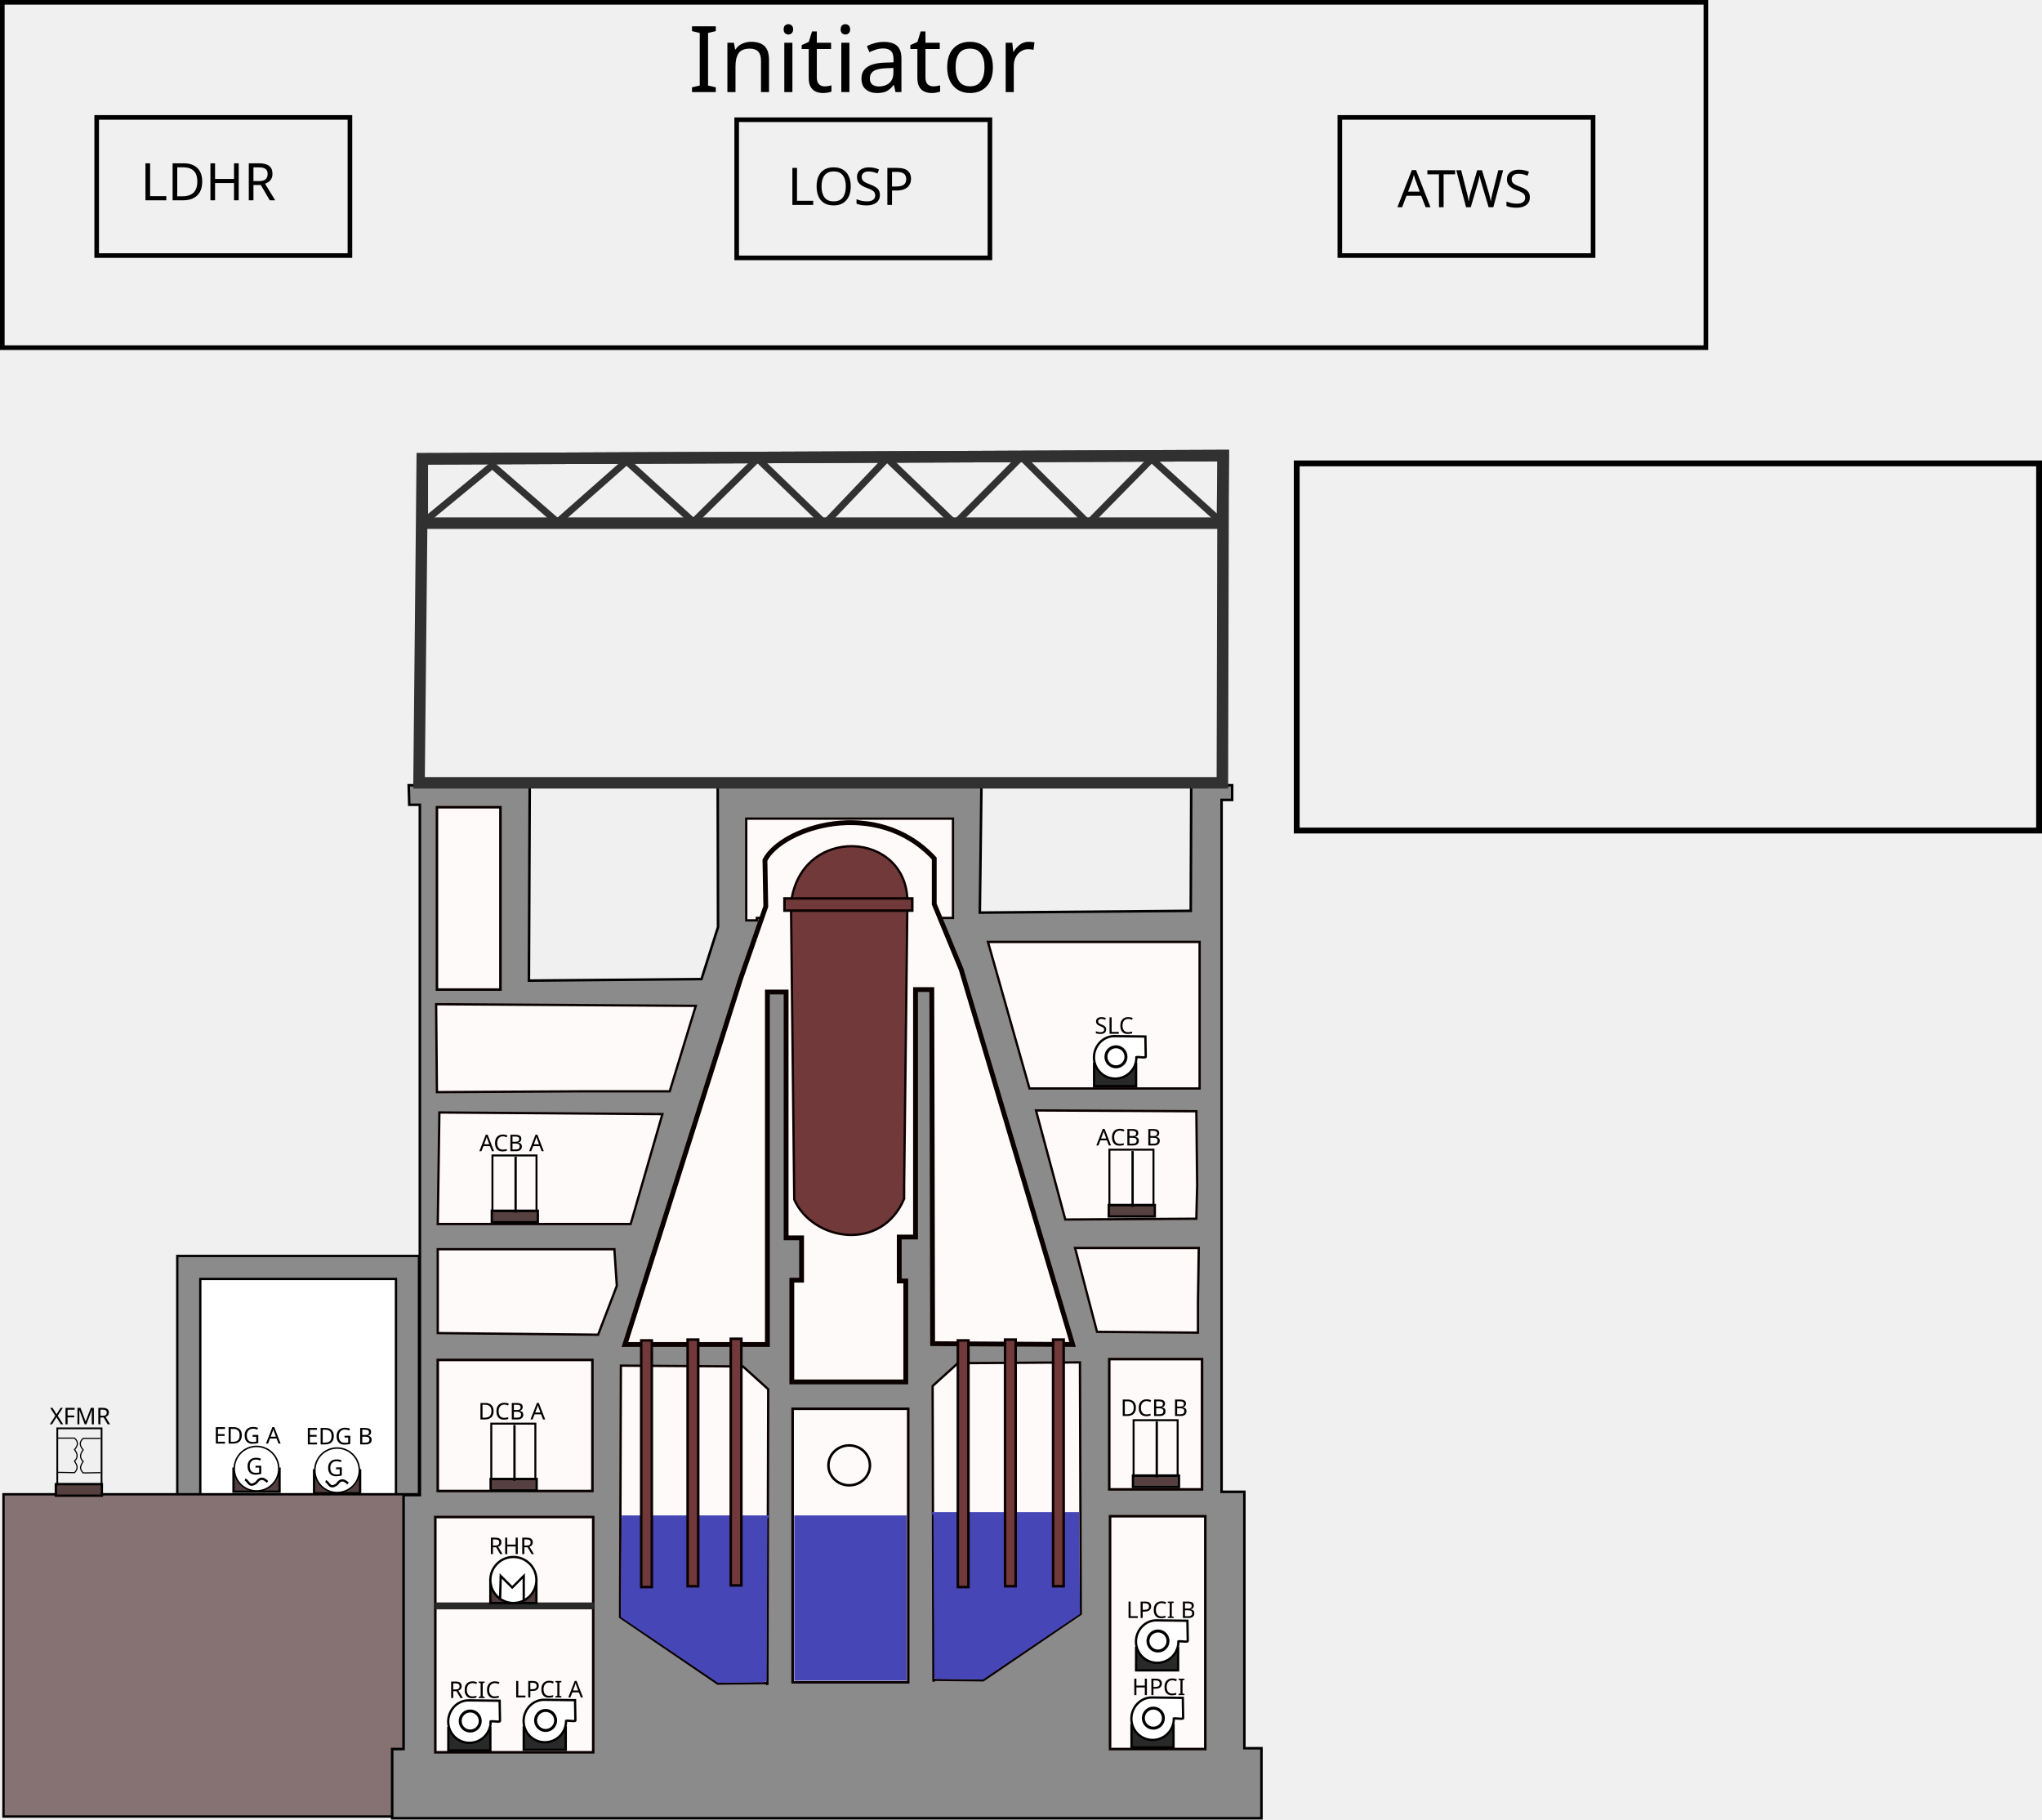
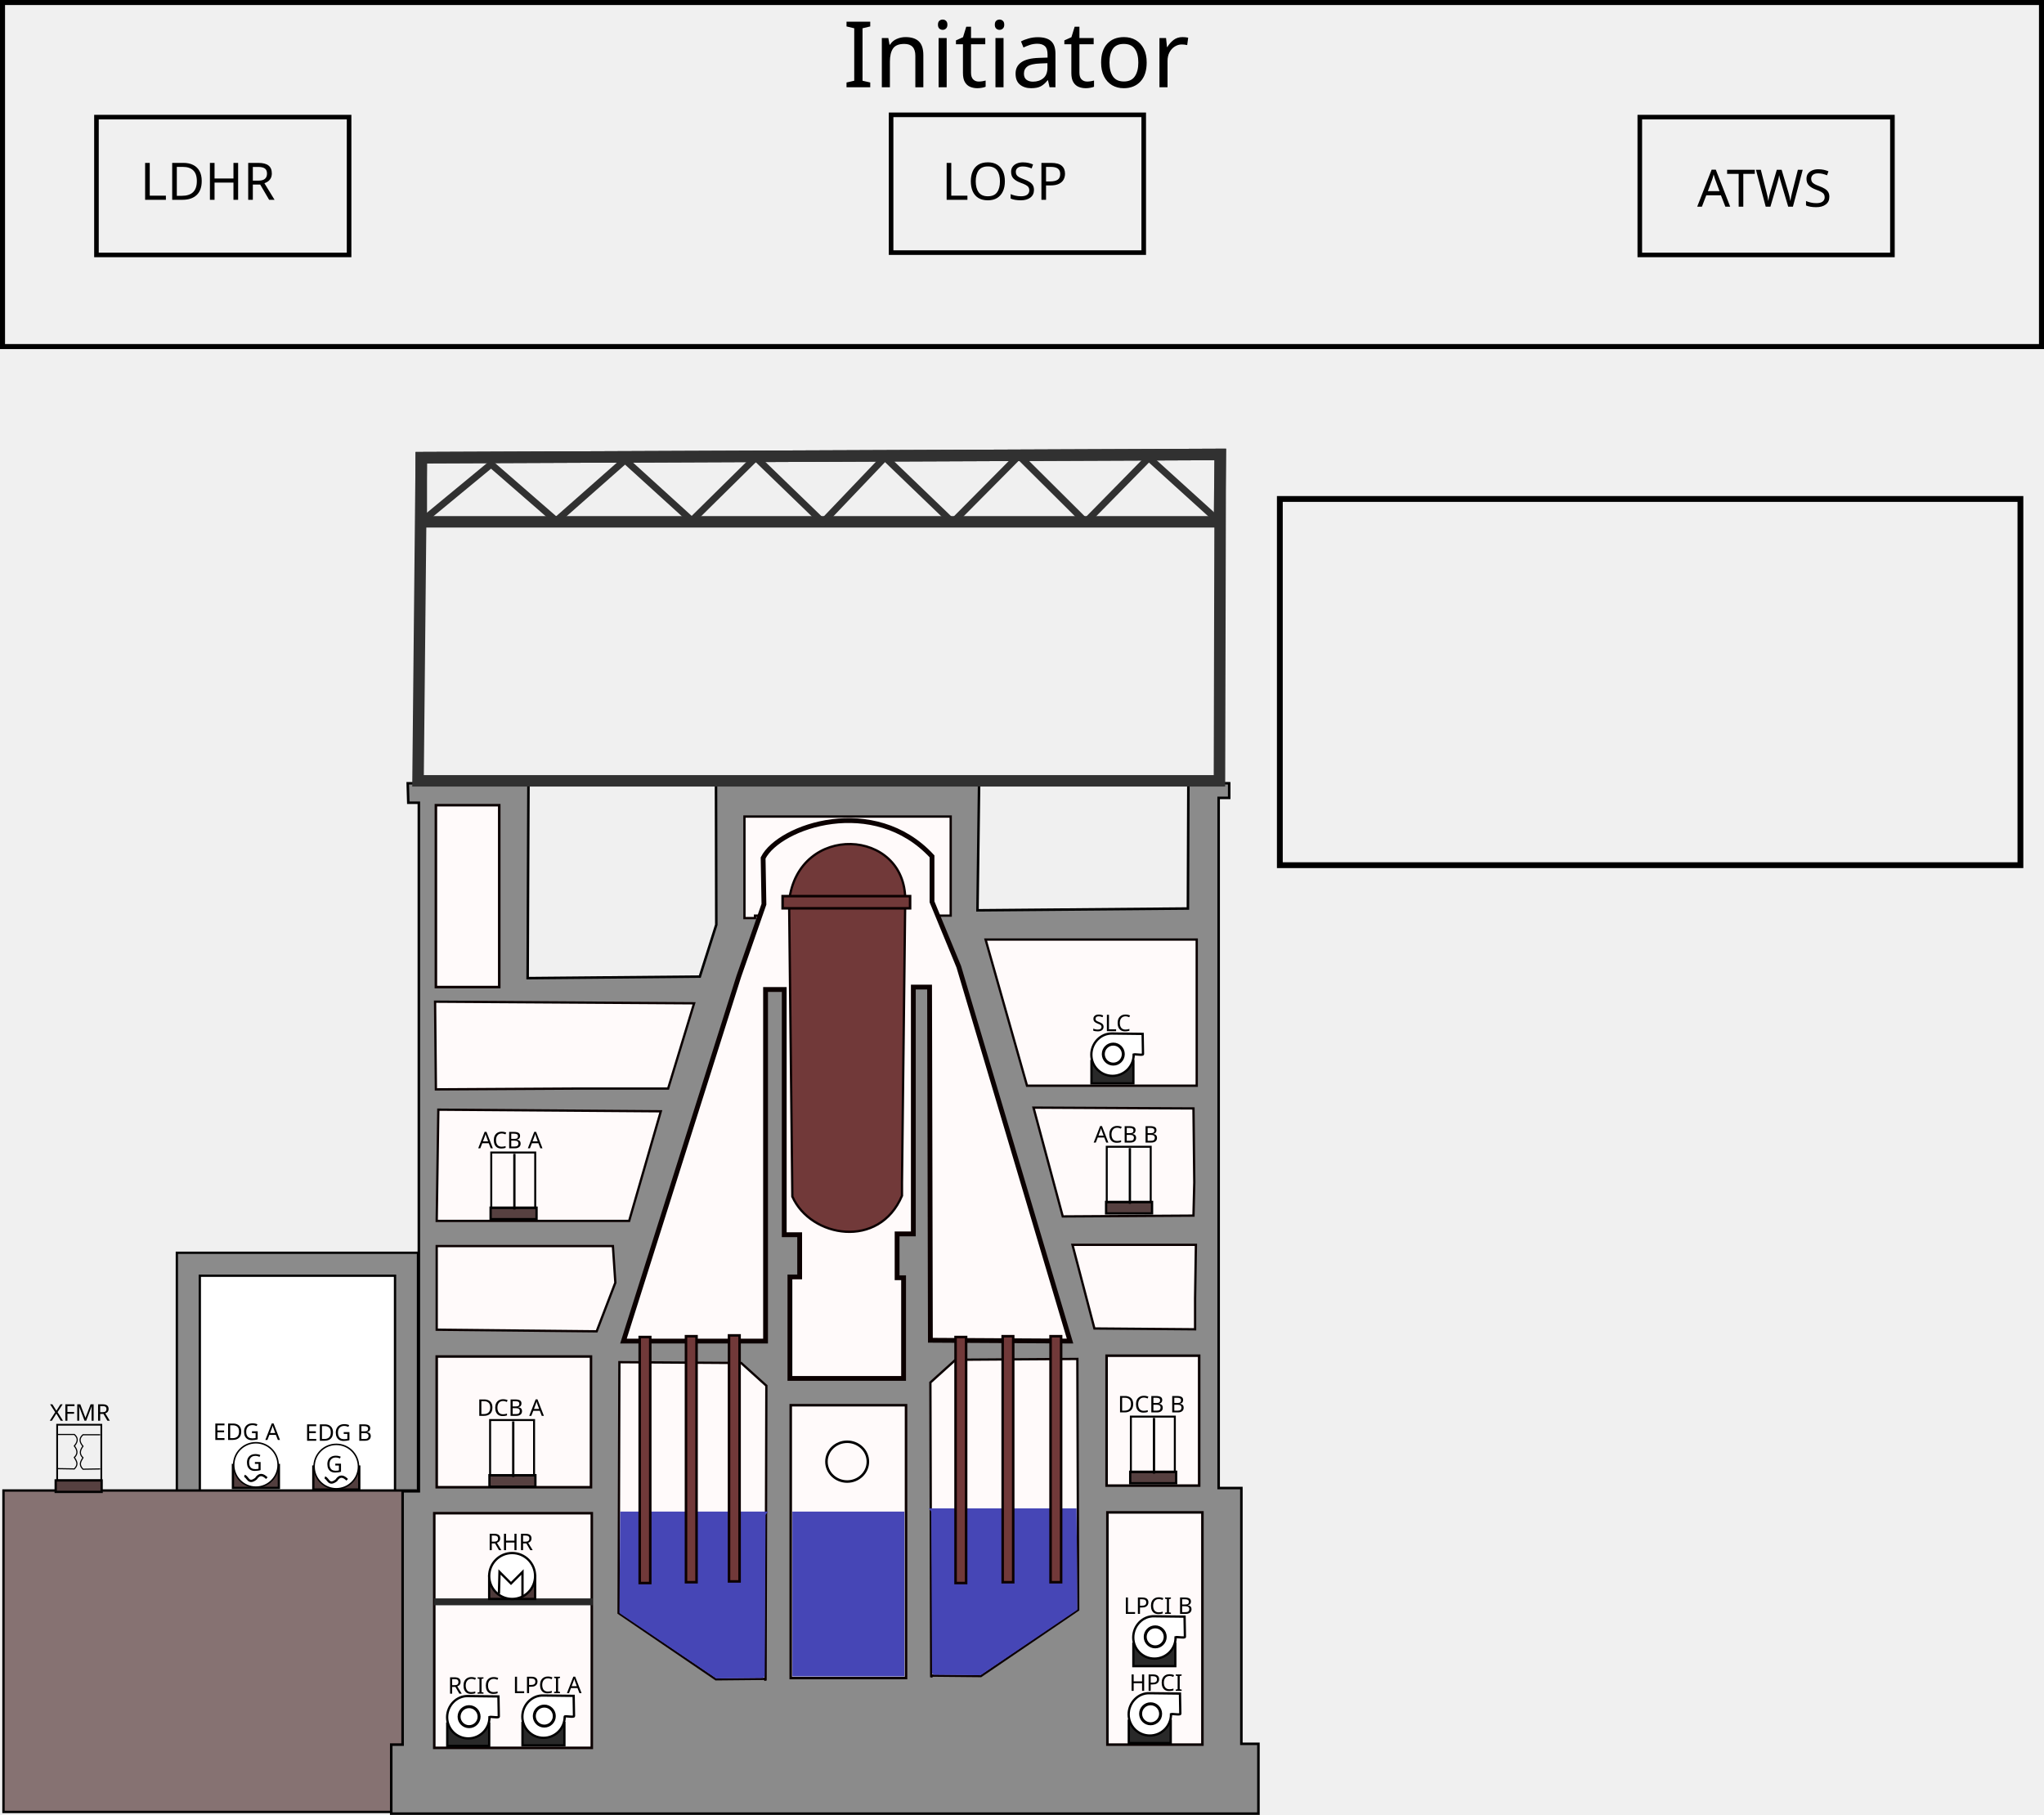
- <svg xmlns="http://www.w3.org/2000/svg" width="250.331mm" height="223.033mm" viewBox="0 0 887 790.274" id="svg2" version="1.1">
+ <svg xmlns="http://www.w3.org/2000/svg" width="251.178mm" height="223.033mm" viewBox="0 0 890 790.274" id="svg2" version="1.1">
  <defs id="defs4">
    </defs>
-   <g id="layer1" transform="translate(1,-1.362205)">
+   <g id="layer1" transform="translate(0.9999998,-1.362205)">
    <rect style="opacity:1;fill:#8b8b8b;fill-opacity:1;stroke:#000000;stroke-width:1;stroke-miterlimit:4;stroke-dasharray:none;stroke-dashoffset:0;stroke-opacity:1" id="rect5864" width="105" height="105" x="76" y="546.862" ry="2.2107222e-05" />
    <rect style="opacity:1;fill:#ffffff;fill-opacity:1;stroke:#000000;stroke-width:1;stroke-miterlimit:4;stroke-dasharray:none;stroke-dashoffset:0;stroke-opacity:1" id="rect5866" width="85" height="95" x="86" y="556.862" ry="2.21072e-05" />
    <rect style="opacity:1;fill:#867272;fill-opacity:1;stroke:#000000;stroke-width:1.027;stroke-miterlimit:4;stroke-dasharray:none;stroke-dashoffset:0;stroke-opacity:1" id="rect5862" width="179.473" height="139.973" x="0.514" y="650.376" />
    <path style="fill:#8b8b8b;fill-opacity:1;fill-rule:evenodd;stroke:#000000;stroke-width:1.1;stroke-linecap:butt;stroke-linejoin:miter;stroke-miterlimit:4;stroke-dasharray:none;stroke-opacity:1" d="m 169.352,791.086 0,-30.052 4.95,0 0,-110.309 7.071,0 0,-299.813 -4.596,0 -0.243,-8.485 52.569,0 -0.354,84.853 74.963,-0.671 7.181,-22.597 -0.137,-62.002 114.568,0.214 -0.706,55.52 91.62,-0.778 0.202,-54.693 17.779,0.154 0,6.364 -4.596,0 0,300.52 9.899,0 0,111.369 7.425,0 0,30.406 z" id="path4185" />
    <rect style="opacity:1;fill:#fffafa;fill-opacity:1;stroke:#0b0000;stroke-width:1.1;stroke-miterlimit:4;stroke-dasharray:none;stroke-dashoffset:0;stroke-opacity:1" id="rect4195" width="68.589" height="102.177" x="188.09" y="660.271" />
    <path style="fill:#fffafa;fill-opacity:1;fill-rule:evenodd;stroke:#0b0000;stroke-width:1px;stroke-linecap:butt;stroke-linejoin:miter;stroke-opacity:1" d="m 266.933,559.862 -1.061,-15.91 -76.721,0 0,36.416 69.65,0.707 z" id="path4199" />
    <path id="path4201" d="m 272.943,532.992 13.789,-47.73 -96.874,-0.707 -0.707,48.437 63.286,0 z" style="fill:#fffafa;fill-opacity:1;fill-rule:evenodd;stroke:#0b0000;stroke-width:1px;stroke-linecap:butt;stroke-linejoin:miter;stroke-opacity:1" />
    <path style="fill:#fffafa;fill-opacity:1;fill-rule:evenodd;stroke:#0b0000;stroke-width:1px;stroke-linecap:butt;stroke-linejoin:miter;stroke-opacity:1" d="m 289.914,475.363 11.314,-37.123 -112.784,-0.707 0.354,38.184 61.872,-0.354 z" id="path4203" />
    <path id="path4209" d="m 446.184,474.118 -18.031,-63.64 91.924,0 0,36.062 0,27.577 z" style="fill:#fffafa;fill-opacity:1;fill-rule:evenodd;stroke:#0b0000;stroke-width:1px;stroke-linecap:butt;stroke-linejoin:miter;stroke-opacity:1" />
    <path style="fill:#fffafa;fill-opacity:1;fill-rule:evenodd;stroke:#0b0000;stroke-width:1px;stroke-linecap:butt;stroke-linejoin:miter;stroke-opacity:1" d="m 461.741,531.04 -12.728,-47.376 69.65,0.354 0.354,32.173 -0.354,14.496 z" id="path4211" />
    <path id="path4232" d="m 475.529,579.83 -9.546,-36.416 53.74,0 -0.354,23.335 0,13.435 z" style="fill:#fffafa;fill-opacity:1;fill-rule:evenodd;stroke:#0b0000;stroke-width:1px;stroke-linecap:butt;stroke-linejoin:miter;stroke-opacity:1" />
    <rect y="592.036" x="189.151" height="56.922" width="67.175" id="rect4238" style="opacity:1;fill:#fffafa;fill-opacity:1;stroke:#0b0000;stroke-width:1.1;stroke-miterlimit:4;stroke-dasharray:none;stroke-dashoffset:0;stroke-opacity:1" />
    <rect style="opacity:1;fill:#fffafa;fill-opacity:1;stroke:#0b0000;stroke-width:1.1;stroke-miterlimit:4;stroke-dasharray:none;stroke-dashoffset:0;stroke-opacity:1" id="rect4240" width="40.305" height="56.569" x="480.833" y="591.682" />
    <rect y="659.918" x="481.186" height="101.116" width="41.366" id="rect4242" style="opacity:1;fill:#fffafa;fill-opacity:1;stroke:#0b0000;stroke-width:1.1;stroke-miterlimit:4;stroke-dasharray:none;stroke-dashoffset:0;stroke-opacity:1" />
    <path style="fill:#fffafa;fill-opacity:1;fill-rule:evenodd;stroke:#0b0000;stroke-width:1px;stroke-linecap:butt;stroke-linejoin:miter;stroke-opacity:1" d="m 327.744,401.117 -4.596,0 0,-44.194 89.803,0 0,43.134 -85.206,0 z" id="path4258" />
    <path style="fill:#fffafa;fill-opacity:1;fill-rule:evenodd;stroke:#0b0000;stroke-width:2.1;stroke-linecap:butt;stroke-linejoin:miter;stroke-miterlimit:4;stroke-dasharray:none;stroke-opacity:1" d="m 342.947,600.521 0,-43.134 4.243,0 0,-18.385 -6.718,0 0,-106.773 -8.132,0 0,153.089 -61.872,0 50.205,-158.745 10.96,-31.466 -0.354,-20.153 c 7.104,-14.02 48.387,-27.948 73.539,-0.707 l 0,19.799 11.667,28.284 48.437,162.988 -60.811,-0.354 -0.354,-153.796 -7.071,0 0,107.48 -7.071,0 0,19.092 2.828,0 0,43.841 -49.497,0 z" id="path4246" />
    <rect style="opacity:1;fill:#fffafa;fill-opacity:1;stroke:#0b0000;stroke-width:1.1;stroke-miterlimit:4;stroke-dasharray:none;stroke-dashoffset:0;stroke-opacity:1" id="rect4248" width="50.205" height="118.794" x="343.3" y="613.249" />
    <path style="fill:#fffafa;fill-opacity:1;fill-rule:evenodd;stroke:#0b0000;stroke-width:1px;stroke-linecap:butt;stroke-linejoin:miter;stroke-opacity:1" d="m 332.34,733.103 0.354,-128.34 -10.96,-9.899 -53.033,-0.354 -0.354,109.248 42.368,28.84 21.272,-0.202 z" id="path4250" />
    <path id="path4252" d="m 404.465,731.689 -0.354,-128.34 10.96,-9.899 53.033,-0.354 0.354,109.248 -42.368,28.84 -21.272,-0.202 z" style="fill:#fffafa;fill-opacity:1;fill-rule:evenodd;stroke:#0b0000;stroke-width:1px;stroke-linecap:butt;stroke-linejoin:miter;stroke-opacity:1" />
    <ellipse style="opacity:1;fill:#fffafa;fill-opacity:1;stroke:#0b0000;stroke-width:1.1;stroke-miterlimit:4;stroke-dasharray:none;stroke-dashoffset:0;stroke-opacity:1" id="path4254" cx="368.933" cy="690.147" rx="9.016" ry="8.662" />
    <ellipse ry="8.662" rx="9.016" cy="637.821" cx="367.872" id="ellipse4256" style="opacity:1;fill:none;fill-opacity:1;stroke:#000000;stroke-width:1.1;stroke-miterlimit:4;stroke-dasharray:none;stroke-dashoffset:0;stroke-opacity:1" />
    <path style="fill:#713939;fill-opacity:1;fill-rule:evenodd;stroke:#0b0000;stroke-width:1px;stroke-linecap:butt;stroke-linejoin:miter;stroke-opacity:1" d="m 391.737,516.375 1.414,-123.037 c 0.276,-31.343 -46.555,-33.931 -50.558,0.354 l 1.414,128.693 c 7.957,17.92 37.876,23.032 47.73,-0.354 z" id="path4260" />
    <rect style="opacity:1;fill:#713939;fill-opacity:1;stroke:#0b0000;stroke-width:1.1;stroke-miterlimit:4;stroke-dasharray:none;stroke-dashoffset:0;stroke-opacity:1" id="rect4264" width="55.508" height="5.303" x="339.765" y="391.571" />
    <path style="fill:#4646b6;fill-opacity:1;fill-rule:evenodd;stroke:none;stroke-width:1px;stroke-linecap:butt;stroke-linejoin:miter;stroke-opacity:1" d="m 269.054,659.564 64.347,0 -1.061,1.414 -0.354,70.357 -0.707,0.707 -20.434,0.197 -42.145,-28.481 z" id="path4292" />
    <rect style="opacity:1;fill:#713939;fill-opacity:1;stroke:#0b0000;stroke-width:1.1;stroke-miterlimit:4;stroke-dasharray:none;stroke-dashoffset:0;stroke-opacity:1" id="rect4268" width="4.596" height="107.127" x="316.43" y="582.843" />
    <rect y="583.197" x="297.692" height="107.127" width="4.596" id="rect4270" style="opacity:1;fill:#713939;fill-opacity:1;stroke:#0b0000;stroke-width:1.1;stroke-miterlimit:4;stroke-dasharray:none;stroke-dashoffset:0;stroke-opacity:1" />
    <rect style="opacity:1;fill:#713939;fill-opacity:1;stroke:#0b0000;stroke-width:1.1;stroke-miterlimit:4;stroke-dasharray:none;stroke-dashoffset:0;stroke-opacity:1" id="rect4272" width="4.596" height="107.127" x="277.539" y="583.55" />
    <path id="path4296" d="m 467.751,658.15 -64.347,0 1.061,1.414 0.354,70.357 0.707,0.707 20.434,0.197 42.145,-28.481 z" style="fill:#4646b6;fill-opacity:1;fill-rule:evenodd;stroke:none;stroke-width:1px;stroke-linecap:butt;stroke-linejoin:miter;stroke-opacity:1" />
    <rect y="583.55" x="415.072" height="107.127" width="4.596" id="rect4274" style="opacity:1;fill:#713939;fill-opacity:1;stroke:#0b0000;stroke-width:1.1;stroke-miterlimit:4;stroke-dasharray:none;stroke-dashoffset:0;stroke-opacity:1" />
    <rect style="opacity:1;fill:#713939;fill-opacity:1;stroke:#0b0000;stroke-width:1.1;stroke-miterlimit:4;stroke-dasharray:none;stroke-dashoffset:0;stroke-opacity:1" id="rect4276" width="4.596" height="107.127" x="435.578" y="583.197" />
    <rect y="583.197" x="456.437" height="107.127" width="4.596" id="rect4278" style="opacity:1;fill:#713939;fill-opacity:1;stroke:#0b0000;stroke-width:1.1;stroke-miterlimit:4;stroke-dasharray:none;stroke-dashoffset:0;stroke-opacity:1" />
    <rect style="opacity:1;fill:#fffafa;fill-opacity:1;stroke:#0b0000;stroke-width:1.1;stroke-miterlimit:4;stroke-dasharray:none;stroke-dashoffset:0;stroke-opacity:1" id="rect4290" width="27.577" height="79.196" x="188.798" y="351.973" />
    <rect style="opacity:1;fill:#4646b6;fill-opacity:1;stroke:none;stroke-width:0.7;stroke-miterlimit:4;stroke-dasharray:none;stroke-dashoffset:0;stroke-opacity:1" id="rect4298" width="48.79" height="71.771" x="344.007" y="659.564" />
    <path style="fill:none;fill-opacity:1;fill-rule:evenodd;stroke:#313131;stroke-width:5;stroke-linecap:butt;stroke-linejoin:miter;stroke-miterlimit:4;stroke-dasharray:none;stroke-opacity:1" d="m 181.019,341.366 1.414,-140.714 347.897,-1.414 -0.354,142.128 z" id="path4300" />
    <path id="path4340" d="m 182.434,228.583 0,-27.931 347.897,-1.414 -0.354,29.345 z" style="fill:none;fill-opacity:1;fill-rule:evenodd;stroke:#313131;stroke-width:5;stroke-linecap:butt;stroke-linejoin:miter;stroke-miterlimit:4;stroke-dasharray:none;stroke-opacity:1" />
    <path style="fill:none;fill-opacity:1;fill-rule:evenodd;stroke:#313131;stroke-width:3;stroke-linecap:butt;stroke-linejoin:miter;stroke-miterlimit:4;stroke-dasharray:none;stroke-opacity:1" d="m 182.434,228.583 0,-27.931 347.897,-1.414 -0.354,29.345 -30.759,-27.883 -27.496,27.989 -29.074,-28.906 -28.837,29.069 -29.498,-28.375 -27.008,28.325 -29.206,-28.243 -27.877,27.504 -29.046,-26.392 -29.988,26.467 -28.347,-24.658 z" id="path4342" />
    <rect style="opacity:1;fill:#292929;fill-opacity:1;stroke:#000000;stroke-width:1;stroke-miterlimit:4;stroke-dasharray:none;stroke-dashoffset:0;stroke-opacity:1" id="rect5805" width="18.25" height="9.75" x="474.25" y="463.362" />
    <path style="opacity:1;fill:#ffffff;fill-opacity:1;stroke:#000000;stroke-width:1;stroke-miterlimit:4;stroke-dasharray:none;stroke-dashoffset:0;stroke-opacity:1" d="m 492.63,460.62 c 0,5.092 -4.128,9.219 -9.219,9.219 -5.092,0 -9.219,-4.128 -9.219,-9.219 0,-5.092 4.132,-9.44 9.219,-9.219 l 13.122,0.156 0.153,8.796 c 0.012,0.714 -4.055,-0.238 -4.055,0.267 z" id="slc" />
    <circle style="opacity:1;fill:none;fill-opacity:1;stroke:#000000;stroke-width:1.291;stroke-miterlimit:4;stroke-dasharray:none;stroke-dashoffset:0;stroke-opacity:1" id="path5803" cx="483.75" cy="460.362" r="4.354" />
    <text xml:space="preserve" style="font-style:normal;font-weight:normal;font-size:10px;line-height:125%;font-family:sans-serif;letter-spacing:0px;word-spacing:0px;fill:#000000;fill-opacity:1;stroke:none;stroke-width:1px;stroke-linecap:butt;stroke-linejoin:miter;stroke-opacity:1" x="474.5" y="450.362" id="text5817">
      <tspan id="tspan5819" x="474.5" y="450.362">SLC</tspan>
    </text>
    <rect y="717.112" x="492.5" height="9.75" width="18.25" id="rect5821" style="opacity:1;fill:#292929;fill-opacity:1;stroke:#000000;stroke-width:1;stroke-miterlimit:4;stroke-dasharray:none;stroke-dashoffset:0;stroke-opacity:1" />
    <path id="lpci-b" d="m 510.88,714.37 c 0,5.092 -4.128,9.219 -9.219,9.219 -5.092,0 -9.219,-4.128 -9.219,-9.219 0,-5.092 4.132,-9.44 9.219,-9.219 l 13.122,0.156 0.153,8.796 c 0.012,0.714 -4.055,-0.238 -4.055,0.267 z" style="opacity:1;fill:#ffffff;fill-opacity:1;stroke:#000000;stroke-width:1;stroke-miterlimit:4;stroke-dasharray:none;stroke-dashoffset:0;stroke-opacity:1" />
    <circle r="4.354" cy="714.112" cx="502" id="circle5825" style="opacity:1;fill:none;fill-opacity:1;stroke:#000000;stroke-width:1.291;stroke-miterlimit:4;stroke-dasharray:none;stroke-dashoffset:0;stroke-opacity:1" />
    <text id="text5827" y="704.112" x="488.25" style="font-style:normal;font-weight:normal;font-size:10px;line-height:125%;font-family:sans-serif;letter-spacing:0px;word-spacing:0px;fill:#000000;fill-opacity:1;stroke:none;stroke-width:1px;stroke-linecap:butt;stroke-linejoin:miter;stroke-opacity:1" xml:space="preserve">
      <tspan y="704.112" x="488.25" id="tspan5829">LPCI B</tspan>
    </text>
    <rect y="750.612" x="490.5" height="9.75" width="18.25" id="rect5831" style="opacity:1;fill:#292929;fill-opacity:1;stroke:#000000;stroke-width:1;stroke-miterlimit:4;stroke-dasharray:none;stroke-dashoffset:0;stroke-opacity:1" />
    <path id="hpci" d="m 508.88,747.87 c 0,5.092 -4.128,9.219 -9.219,9.219 -5.092,0 -9.219,-4.128 -9.219,-9.219 0,-5.092 4.132,-9.44 9.219,-9.219 l 13.122,0.156 0.153,8.796 c 0.012,0.714 -4.055,-0.238 -4.055,0.267 z" style="opacity:1;fill:#ffffff;fill-opacity:1;stroke:#000000;stroke-width:1;stroke-miterlimit:4;stroke-dasharray:none;stroke-dashoffset:0;stroke-opacity:1" />
    <circle r="4.354" cy="747.612" cx="500" id="circle5835" style="opacity:1;fill:none;fill-opacity:1;stroke:#000000;stroke-width:1.291;stroke-miterlimit:4;stroke-dasharray:none;stroke-dashoffset:0;stroke-opacity:1" />
    <text id="text5837" y="737.612" x="490.75" style="font-style:normal;font-weight:normal;font-size:10px;line-height:125%;font-family:sans-serif;letter-spacing:0px;word-spacing:0px;fill:#000000;fill-opacity:1;stroke:none;stroke-width:1px;stroke-linecap:butt;stroke-linejoin:miter;stroke-opacity:1" xml:space="preserve">
      <tspan y="737.612" x="490.75" id="tspan5839">HPCI</tspan>
    </text>
    <rect style="opacity:1;fill:#292929;fill-opacity:1;stroke:none;stroke-width:1;stroke-miterlimit:4;stroke-dasharray:none;stroke-dashoffset:0;stroke-opacity:1" id="rect5841" width="69" height="3" x="188" y="697.362" />
    <g id="g5855" transform="translate(141.5,-9.75)">
      <rect y="697.362" x="70.5" height="10" width="20" id="rect5849" style="opacity:1;fill:#4e3a3a;fill-opacity:1;stroke:#000000;stroke-width:1;stroke-miterlimit:4;stroke-dasharray:none;stroke-dashoffset:0;stroke-opacity:1" />
      <circle r="10" cy="697.362" cx="80.5" id="rhr" style="opacity:1;fill:#ffffff;fill-opacity:1;stroke:#000000;stroke-width:1;stroke-miterlimit:4;stroke-dasharray:none;stroke-dashoffset:0;stroke-opacity:1" />
      <path id="path5847" d="m 74.75,705.112 0.25,-9.5 5,5 5,-5 0,10.75" style="fill:none;fill-rule:evenodd;stroke:#000000;stroke-width:1px;stroke-linecap:butt;stroke-linejoin:miter;stroke-opacity:1" />
      <text id="text5851" y="686.112" x="69.75" style="font-style:normal;font-weight:normal;font-size:40px;line-height:125%;font-family:sans-serif;letter-spacing:0px;word-spacing:0px;fill:#000000;fill-opacity:1;stroke:none;stroke-width:1px;stroke-linecap:butt;stroke-linejoin:miter;stroke-opacity:1" xml:space="preserve">
        <tspan style="font-size:10px" y="686.112" x="69.75" id="tspan5853">RHR</tspan>
      </text>
    </g>
    <g id="g5886" transform="translate(20.42588,171.8964)">
      <rect ry="2.21072e-05" y="467.362" x="80" height="10" width="20" id="rect5880" style="opacity:1;fill:#533f3f;fill-opacity:1;stroke:#000000;stroke-width:1;stroke-miterlimit:4;stroke-dasharray:none;stroke-dashoffset:0;stroke-opacity:1" />
      <circle r="9.673" cy="467.362" cx="90" id="edg-a" style="opacity:1;fill:#ffffff;fill-opacity:1;stroke:#000000;stroke-width:0.654;stroke-miterlimit:4;stroke-dasharray:none;stroke-dashoffset:0;stroke-opacity:1" />
      <text id="text5870" y="469.862" x="85.5" style="font-style:normal;font-weight:normal;font-size:40px;line-height:125%;font-family:sans-serif;letter-spacing:0px;word-spacing:0px;fill:#000000;fill-opacity:1;stroke:none;stroke-width:1px;stroke-linecap:butt;stroke-linejoin:miter;stroke-opacity:1" xml:space="preserve">
        <tspan style="font-size:10px" y="469.862" x="85.5" id="tspan5872">G</tspan>
      </text>
      <path id="path5878" d="m 85,472.112 c 1.548,0.421 1.662,3.813 5,1.25 1.583,-2.419 3.167,-1.805 4.75,-0.25" style="fill:none;fill-rule:evenodd;stroke:#000000;stroke-width:1px;stroke-linecap:butt;stroke-linejoin:miter;stroke-opacity:1" />
      <text id="text5882" y="456.466" x="71.368" style="font-style:normal;font-weight:normal;font-size:40px;line-height:125%;font-family:sans-serif;letter-spacing:0px;word-spacing:0px;fill:#000000;fill-opacity:1;stroke:none;stroke-width:1px;stroke-linecap:butt;stroke-linejoin:miter;stroke-opacity:1" xml:space="preserve">
        <tspan style="font-size:10px" y="456.466" x="71.368" id="tspan5884">EDG A</tspan>
      </text>
    </g>
    <g id="g5919" transform="translate(69.29646,126.2186)">
      <rect ry="2.1346899e-05" y="517.508" x="142.825" height="5" width="20" id="rect5905" style="opacity:1;fill:#564040;fill-opacity:1;stroke:#000000;stroke-width:1;stroke-miterlimit:4;stroke-dasharray:none;stroke-dashoffset:0;stroke-opacity:1" />
      <rect ry="2.1346877e-05" y="493.488" x="143.108" height="24.14" width="19.14" id="dcb-a" style="opacity:1;fill:none;fill-opacity:1;stroke:#000000;stroke-width:0.86;stroke-miterlimit:4;stroke-dasharray:none;stroke-dashoffset:0;stroke-opacity:1" />
      <path id="path5899" d="m 153.178,518.315 c 0,-7.471 0,-15.851 0,-24.243" style="fill:none;fill-rule:evenodd;stroke:#000000;stroke-width:1px;stroke-linecap:butt;stroke-linejoin:miter;stroke-opacity:1" />
      <text id="text5915" y="491.657" x="137.425" style="font-style:normal;font-weight:normal;font-size:40px;line-height:125%;font-family:sans-serif;letter-spacing:0px;word-spacing:0px;fill:#000000;fill-opacity:1;stroke:none;stroke-width:1px;stroke-linecap:butt;stroke-linejoin:miter;stroke-opacity:1" xml:space="preserve">
        <tspan style="font-size:10px" y="491.657" x="137.425" id="tspan5917">DCB A</tspan>
      </text>
    </g>
    <rect ry="2.21072e-05" y="639.966" x="135.428" height="10" width="20" id="rect5928" style="opacity:1;fill:#533f3f;fill-opacity:1;stroke:#000000;stroke-width:1;stroke-miterlimit:4;stroke-dasharray:none;stroke-dashoffset:0;stroke-opacity:1" />
    <circle r="9.673" cy="639.966" cx="145.428" id="edg-b" style="opacity:1;fill:#ffffff;fill-opacity:1;stroke:#000000;stroke-width:0.654;stroke-miterlimit:4;stroke-dasharray:none;stroke-dashoffset:0;stroke-opacity:1" />
    <text id="text5932" y="642.466" x="140.928" style="font-style:normal;font-weight:normal;font-size:40px;line-height:125%;font-family:sans-serif;letter-spacing:0px;word-spacing:0px;fill:#000000;fill-opacity:1;stroke:none;stroke-width:1px;stroke-linecap:butt;stroke-linejoin:miter;stroke-opacity:1" xml:space="preserve">
      <tspan style="font-size:10px" y="642.466" x="140.928" id="tspan5934">G</tspan>
    </text>
    <path id="path5936" d="m 140.428,644.716 c 1.548,0.421 1.662,3.813 5,1.25 1.583,-2.419 3.167,-1.805 4.75,-0.25" style="fill:none;fill-rule:evenodd;stroke:#000000;stroke-width:1px;stroke-linecap:butt;stroke-linejoin:miter;stroke-opacity:1" />
    <text id="text5938" y="628.716" x="131.746" style="font-style:normal;font-weight:normal;font-size:40px;line-height:125%;font-family:sans-serif;letter-spacing:0px;word-spacing:0px;fill:#000000;fill-opacity:1;stroke:none;stroke-width:1px;stroke-linecap:butt;stroke-linejoin:miter;stroke-opacity:1" xml:space="preserve">
      <tspan style="font-size:10px" y="628.716" x="131.746" id="tspan5940">EDG B</tspan>
    </text>
    <g id="g5962" transform="translate(-45.57233,311.1036)">
      <rect style="opacity:1;fill:none;fill-opacity:1;stroke:#000000;stroke-width:0.763;stroke-miterlimit:4;stroke-dasharray:none;stroke-dashoffset:0;stroke-opacity:1" id="xfmr" width="19.237" height="24.237" x="69.454" y="310.64" ry="1.3395082e-05" />
      <rect style="opacity:1;fill:#564040;fill-opacity:1;stroke:#000000;stroke-width:1;stroke-miterlimit:4;stroke-dasharray:none;stroke-dashoffset:0;stroke-opacity:1" id="rect5944" width="20" height="5" x="68.822" y="334.884" ry="1.33951e-05" />
      <path style="fill:none;fill-rule:evenodd;stroke:#000000;stroke-width:0.5;stroke-linecap:butt;stroke-linejoin:miter;stroke-miterlimit:4;stroke-dasharray:none;stroke-opacity:1" d="m 69.447,314.884 7.5,0 c 1.392,1.249 1.923,2.756 0,5 1.253,1.667 1.731,3.333 0,5 0.84,1.48 2.048,2.878 0,5 l -7.5,-0.125" id="path5954" />
      <path id="path5956" d="m 88.194,315.009 -7.5,0 c -1.392,1.249 -1.923,2.756 0,5 -1.253,1.667 -1.731,3.333 0,5 -0.84,1.48 -2.048,2.878 0,5 l 7.5,-0.125" style="fill:none;fill-rule:evenodd;stroke:#000000;stroke-width:0.5;stroke-linecap:butt;stroke-linejoin:miter;stroke-miterlimit:4;stroke-dasharray:none;stroke-opacity:1" />
      <text xml:space="preserve" style="font-style:normal;font-weight:normal;font-size:40px;line-height:125%;font-family:sans-serif;letter-spacing:0px;word-spacing:0px;fill:#000000;fill-opacity:1;stroke:none;stroke-width:1px;stroke-linecap:butt;stroke-linejoin:miter;stroke-opacity:1" x="66.197" y="308.884" id="text5958">
        <tspan id="tspan5960" x="66.197" y="308.884" style="font-size:10px">XFMR</tspan>
      </text>
    </g>
    <g transform="translate(348.2965,124.7186)" id="g5984">
      <rect style="opacity:1;fill:#564040;fill-opacity:1;stroke:#000000;stroke-width:1;stroke-miterlimit:4;stroke-dasharray:none;stroke-dashoffset:0;stroke-opacity:1" id="rect5986" width="20" height="5" x="142.825" y="517.508" ry="2.1346899e-05" />
      <rect style="opacity:1;fill:none;fill-opacity:1;stroke:#000000;stroke-width:0.86;stroke-miterlimit:4;stroke-dasharray:none;stroke-dashoffset:0;stroke-opacity:1" id="dcb-b" width="19.14" height="24.14" x="143.108" y="493.488" ry="2.1346877e-05" />
      <path style="fill:none;fill-rule:evenodd;stroke:#000000;stroke-width:1px;stroke-linecap:butt;stroke-linejoin:miter;stroke-opacity:1" d="m 153.178,518.315 c 0,-7.471 0,-15.851 0,-24.243" id="path5990" />
      <text xml:space="preserve" style="font-style:normal;font-weight:normal;font-size:40px;line-height:125%;font-family:sans-serif;letter-spacing:0px;word-spacing:0px;fill:#000000;fill-opacity:1;stroke:none;stroke-width:1px;stroke-linecap:butt;stroke-linejoin:miter;stroke-opacity:1" x="137.425" y="491.657" id="text5992">
        <tspan id="tspan5994" x="137.425" y="491.657" style="font-size:10px">DCB B</tspan>
      </text>
    </g>
    <g transform="translate(69.79646,9.71856)" id="g5996">
      <rect style="opacity:1;fill:#564040;fill-opacity:1;stroke:#000000;stroke-width:1;stroke-miterlimit:4;stroke-dasharray:none;stroke-dashoffset:0;stroke-opacity:1" id="rect5998" width="20" height="5" x="142.825" y="517.508" ry="2.1346899e-05" />
      <rect style="opacity:1;fill:none;fill-opacity:1;stroke:#000000;stroke-width:0.86;stroke-miterlimit:4;stroke-dasharray:none;stroke-dashoffset:0;stroke-opacity:1" id="acb-a" width="19.14" height="24.14" x="143.108" y="493.488" ry="2.1346877e-05" />
      <path style="fill:none;fill-rule:evenodd;stroke:#000000;stroke-width:1px;stroke-linecap:butt;stroke-linejoin:miter;stroke-opacity:1" d="m 153.178,518.315 c 0,-7.471 0,-15.851 0,-24.243" id="path6002" />
      <text xml:space="preserve" style="font-style:normal;font-weight:normal;font-size:40px;line-height:125%;font-family:sans-serif;letter-spacing:0px;word-spacing:0px;fill:#000000;fill-opacity:1;stroke:none;stroke-width:1px;stroke-linecap:butt;stroke-linejoin:miter;stroke-opacity:1" x="137.425" y="491.657" id="text6004">
        <tspan id="tspan6006" x="137.425" y="491.657" style="font-size:10px">ACB A</tspan>
      </text>
      <rect ry="2.1346899e-05" y="515.008" x="410.825" height="5" width="20" id="rect6008" style="opacity:1;fill:#564040;fill-opacity:1;stroke:#000000;stroke-width:1;stroke-miterlimit:4;stroke-dasharray:none;stroke-dashoffset:0;stroke-opacity:1" />
      <rect ry="2.1346877e-05" y="490.988" x="411.108" height="24.14" width="19.14" id="acb-b" style="opacity:1;fill:none;fill-opacity:1;stroke:#000000;stroke-width:0.86;stroke-miterlimit:4;stroke-dasharray:none;stroke-dashoffset:0;stroke-opacity:1" />
      <path id="path6012" d="m 421.178,515.815 c 0,-7.471 0,-15.851 0,-24.243" style="fill:none;fill-rule:evenodd;stroke:#000000;stroke-width:1px;stroke-linecap:butt;stroke-linejoin:miter;stroke-opacity:1" />
      <text id="text6014" y="489.157" x="405.425" style="font-style:normal;font-weight:normal;font-size:40px;line-height:125%;font-family:sans-serif;letter-spacing:0px;word-spacing:0px;fill:#000000;fill-opacity:1;stroke:none;stroke-width:1px;stroke-linecap:butt;stroke-linejoin:miter;stroke-opacity:1" xml:space="preserve">
        <tspan style="font-size:10px" y="489.157" x="405.425" id="tspan6016">ACB B</tspan>
      </text>
    </g>
    <rect style="opacity:1;fill:#292929;fill-opacity:1;stroke:#000000;stroke-width:1;stroke-miterlimit:4;stroke-dasharray:none;stroke-dashoffset:0;stroke-opacity:1" id="rect6018" width="18.25" height="9.75" x="226.5" y="751.612" />
    <path style="opacity:1;fill:#ffffff;fill-opacity:1;stroke:#000000;stroke-width:1;stroke-miterlimit:4;stroke-dasharray:none;stroke-dashoffset:0;stroke-opacity:1" d="m 244.88,748.87 c 0,5.092 -4.128,9.219 -9.219,9.219 -5.092,0 -9.219,-4.128 -9.219,-9.219 0,-5.092 4.132,-9.44 9.219,-9.219 l 13.122,0.156 0.153,8.796 c 0.012,0.714 -4.055,-0.238 -4.055,0.267 z" id="lpci-a" />
    <circle style="opacity:1;fill:none;fill-opacity:1;stroke:#000000;stroke-width:1.291;stroke-miterlimit:4;stroke-dasharray:none;stroke-dashoffset:0;stroke-opacity:1" id="circle6022" cx="236" cy="748.612" r="4.354" />
    <text xml:space="preserve" style="font-style:normal;font-weight:normal;font-size:10px;line-height:125%;font-family:sans-serif;letter-spacing:0px;word-spacing:0px;fill:#000000;fill-opacity:1;stroke:none;stroke-width:1px;stroke-linecap:butt;stroke-linejoin:miter;stroke-opacity:1" x="222.25" y="738.612" id="text6024">
      <tspan id="tspan6026" x="222.25" y="738.612">LPCI A</tspan>
    </text>
    <rect y="751.862" x="193.75" height="9.75" width="18.25" id="rect6038" style="opacity:1;fill:#292929;fill-opacity:1;stroke:#000000;stroke-width:1;stroke-miterlimit:4;stroke-dasharray:none;stroke-dashoffset:0;stroke-opacity:1" />
    <path id="rcic" d="m 212.13,749.12 c 0,5.092 -4.128,9.219 -9.219,9.219 -5.092,0 -9.219,-4.128 -9.219,-9.219 0,-5.092 4.132,-9.44 9.219,-9.219 l 13.122,0.156 0.153,8.796 c 0.012,0.714 -4.055,-0.238 -4.055,0.267 z" style="opacity:1;fill:#ffffff;fill-opacity:1;stroke:#000000;stroke-width:1;stroke-miterlimit:4;stroke-dasharray:none;stroke-dashoffset:0;stroke-opacity:1" />
    <circle r="4.354" cy="748.862" cx="203.25" id="circle6042" style="opacity:1;fill:none;fill-opacity:1;stroke:#000000;stroke-width:1.291;stroke-miterlimit:4;stroke-dasharray:none;stroke-dashoffset:0;stroke-opacity:1" />
    <text id="text6044" y="738.862" x="194" style="font-style:normal;font-weight:normal;font-size:10px;line-height:125%;font-family:sans-serif;letter-spacing:0px;word-spacing:0px;fill:#000000;fill-opacity:1;stroke:none;stroke-width:1px;stroke-linecap:butt;stroke-linejoin:miter;stroke-opacity:1" xml:space="preserve">
      <tspan y="738.862" x="194" id="tspan6046">RCIC</tspan>
    </text>
-     <rect style="opacity:1;fill:none;fill-opacity:1;stroke:#000000;stroke-width:2.535;stroke-miterlimit:4;stroke-dasharray:none;stroke-dashoffset:0;stroke-opacity:1" id="cutset-report" width="322.465" height="159.465" x="562.268" y="202.63" ry="2.1275482e-05" />
-     <rect style="opacity:1;fill:none;fill-opacity:1;stroke:#000000;stroke-width:2;stroke-miterlimit:4;stroke-dasharray:none;stroke-dashoffset:0;stroke-opacity:1" id="rect6052" width="740" height="150" x="0" y="2.362" ry="2.1346899e-05" />
-     <text xml:space="preserve" style="font-style:normal;font-weight:normal;font-size:40px;line-height:125%;font-family:sans-serif;letter-spacing:0px;word-spacing:0px;fill:#000000;fill-opacity:1;stroke:none;stroke-width:1px;stroke-linecap:butt;stroke-linejoin:miter;stroke-opacity:1" x="298" y="41.362" id="text6054">
-       <tspan id="tspan6056" x="298" y="41.362">Initiator</tspan>
+     <rect style="opacity:1;fill:none;fill-opacity:1;stroke:#000000;stroke-width:2.535;stroke-miterlimit:4;stroke-dasharray:none;stroke-dashoffset:0;stroke-opacity:1" id="cutset-report" width="322.465" height="159.465" x="556.268" y="218.63" ry="2.1275482e-05" />
+     <rect style="opacity:1;fill:none;fill-opacity:1;stroke:#000000;stroke-width:2.189;stroke-miterlimit:4;stroke-dasharray:none;stroke-dashoffset:0;stroke-opacity:1" id="rect6052" width="887.811" height="149.811" x="0.095" y="2.457" ry="2.1319966e-05" />
+     <text xml:space="preserve" style="font-style:normal;font-weight:normal;font-size:40px;line-height:125%;font-family:sans-serif;letter-spacing:0px;word-spacing:0px;fill:#000000;fill-opacity:1;stroke:none;stroke-width:1px;stroke-linecap:butt;stroke-linejoin:miter;stroke-opacity:1" x="366" y="39.362" id="text6054">
+       <tspan id="tspan6056" x="366" y="39.362">Initiator</tspan>
    </text>
    <rect style="opacity:1;fill:none;fill-opacity:1;stroke:#000000;stroke-width:2;stroke-miterlimit:4;stroke-dasharray:none;stroke-dashoffset:0;stroke-opacity:1" id="ldhr" width="110" height="60" x="41" y="52.362" ry="2.1346899e-05" />
    <text xml:space="preserve" style="font-style:normal;font-weight:normal;font-size:40px;line-height:125%;font-family:sans-serif;letter-spacing:0px;word-spacing:0px;fill:#000000;fill-opacity:1;stroke:none;stroke-width:1px;stroke-linecap:butt;stroke-linejoin:miter;stroke-opacity:1" x="60" y="88.362" id="text6060">
      <tspan id="tspan6062" x="60" y="88.362" style="font-size:22.5px">LDHR</tspan>
    </text>
-     <rect ry="2.1346899e-05" y="53.362" x="319" height="60" width="110" id="losp" style="opacity:1;fill:none;fill-opacity:1;stroke:#000000;stroke-width:2;stroke-miterlimit:4;stroke-dasharray:none;stroke-dashoffset:0;stroke-opacity:1" />
-     <text id="text6070" y="90.362" x="341" style="font-style:normal;font-weight:normal;font-size:40px;line-height:125%;font-family:sans-serif;letter-spacing:0px;word-spacing:0px;fill:#000000;fill-opacity:1;stroke:none;stroke-width:1px;stroke-linecap:butt;stroke-linejoin:miter;stroke-opacity:1" xml:space="preserve">
-       <tspan style="font-size:22.5px" y="90.362" x="341" id="tspan6072">LOSP</tspan>
+     <rect ry="2.1346899e-05" y="51.362" x="387" height="60" width="110" id="losp" style="opacity:1;fill:none;fill-opacity:1;stroke:#000000;stroke-width:2;stroke-miterlimit:4;stroke-dasharray:none;stroke-dashoffset:0;stroke-opacity:1" />
+     <text id="text6070" y="88.362" x="409" style="font-style:normal;font-weight:normal;font-size:40px;line-height:125%;font-family:sans-serif;letter-spacing:0px;word-spacing:0px;fill:#000000;fill-opacity:1;stroke:none;stroke-width:1px;stroke-linecap:butt;stroke-linejoin:miter;stroke-opacity:1" xml:space="preserve">
+       <tspan style="font-size:22.5px" y="88.362" x="409" id="tspan6072">LOSP</tspan>
    </text>
-     <rect style="opacity:1;fill:none;fill-opacity:1;stroke:#000000;stroke-width:2;stroke-miterlimit:4;stroke-dasharray:none;stroke-dashoffset:0;stroke-opacity:1" id="atws" width="110" height="60" x="581" y="52.362" ry="2.1346899e-05" />
-     <text xml:space="preserve" style="font-style:normal;font-weight:normal;font-size:40px;line-height:125%;font-family:sans-serif;letter-spacing:0px;word-spacing:0px;fill:#000000;fill-opacity:1;stroke:none;stroke-width:1px;stroke-linecap:butt;stroke-linejoin:miter;stroke-opacity:1" x="606" y="91.362" id="text6076">
-       <tspan id="tspan6078" x="606" y="91.362" style="font-size:22.5px">ATWS</tspan>
+     <rect style="opacity:1;fill:none;fill-opacity:1;stroke:#000000;stroke-width:2;stroke-miterlimit:4;stroke-dasharray:none;stroke-dashoffset:0;stroke-opacity:1" id="atws" width="110" height="60" x="713" y="52.362" ry="2.1346899e-05" />
+     <text xml:space="preserve" style="font-style:normal;font-weight:normal;font-size:40px;line-height:125%;font-family:sans-serif;letter-spacing:0px;word-spacing:0px;fill:#000000;fill-opacity:1;stroke:none;stroke-width:1px;stroke-linecap:butt;stroke-linejoin:miter;stroke-opacity:1" x="738" y="91.362" id="text6076">
+       <tspan id="tspan6078" x="738" y="91.362" style="font-size:22.5px">ATWS</tspan>
    </text>
  </g>
</svg>
